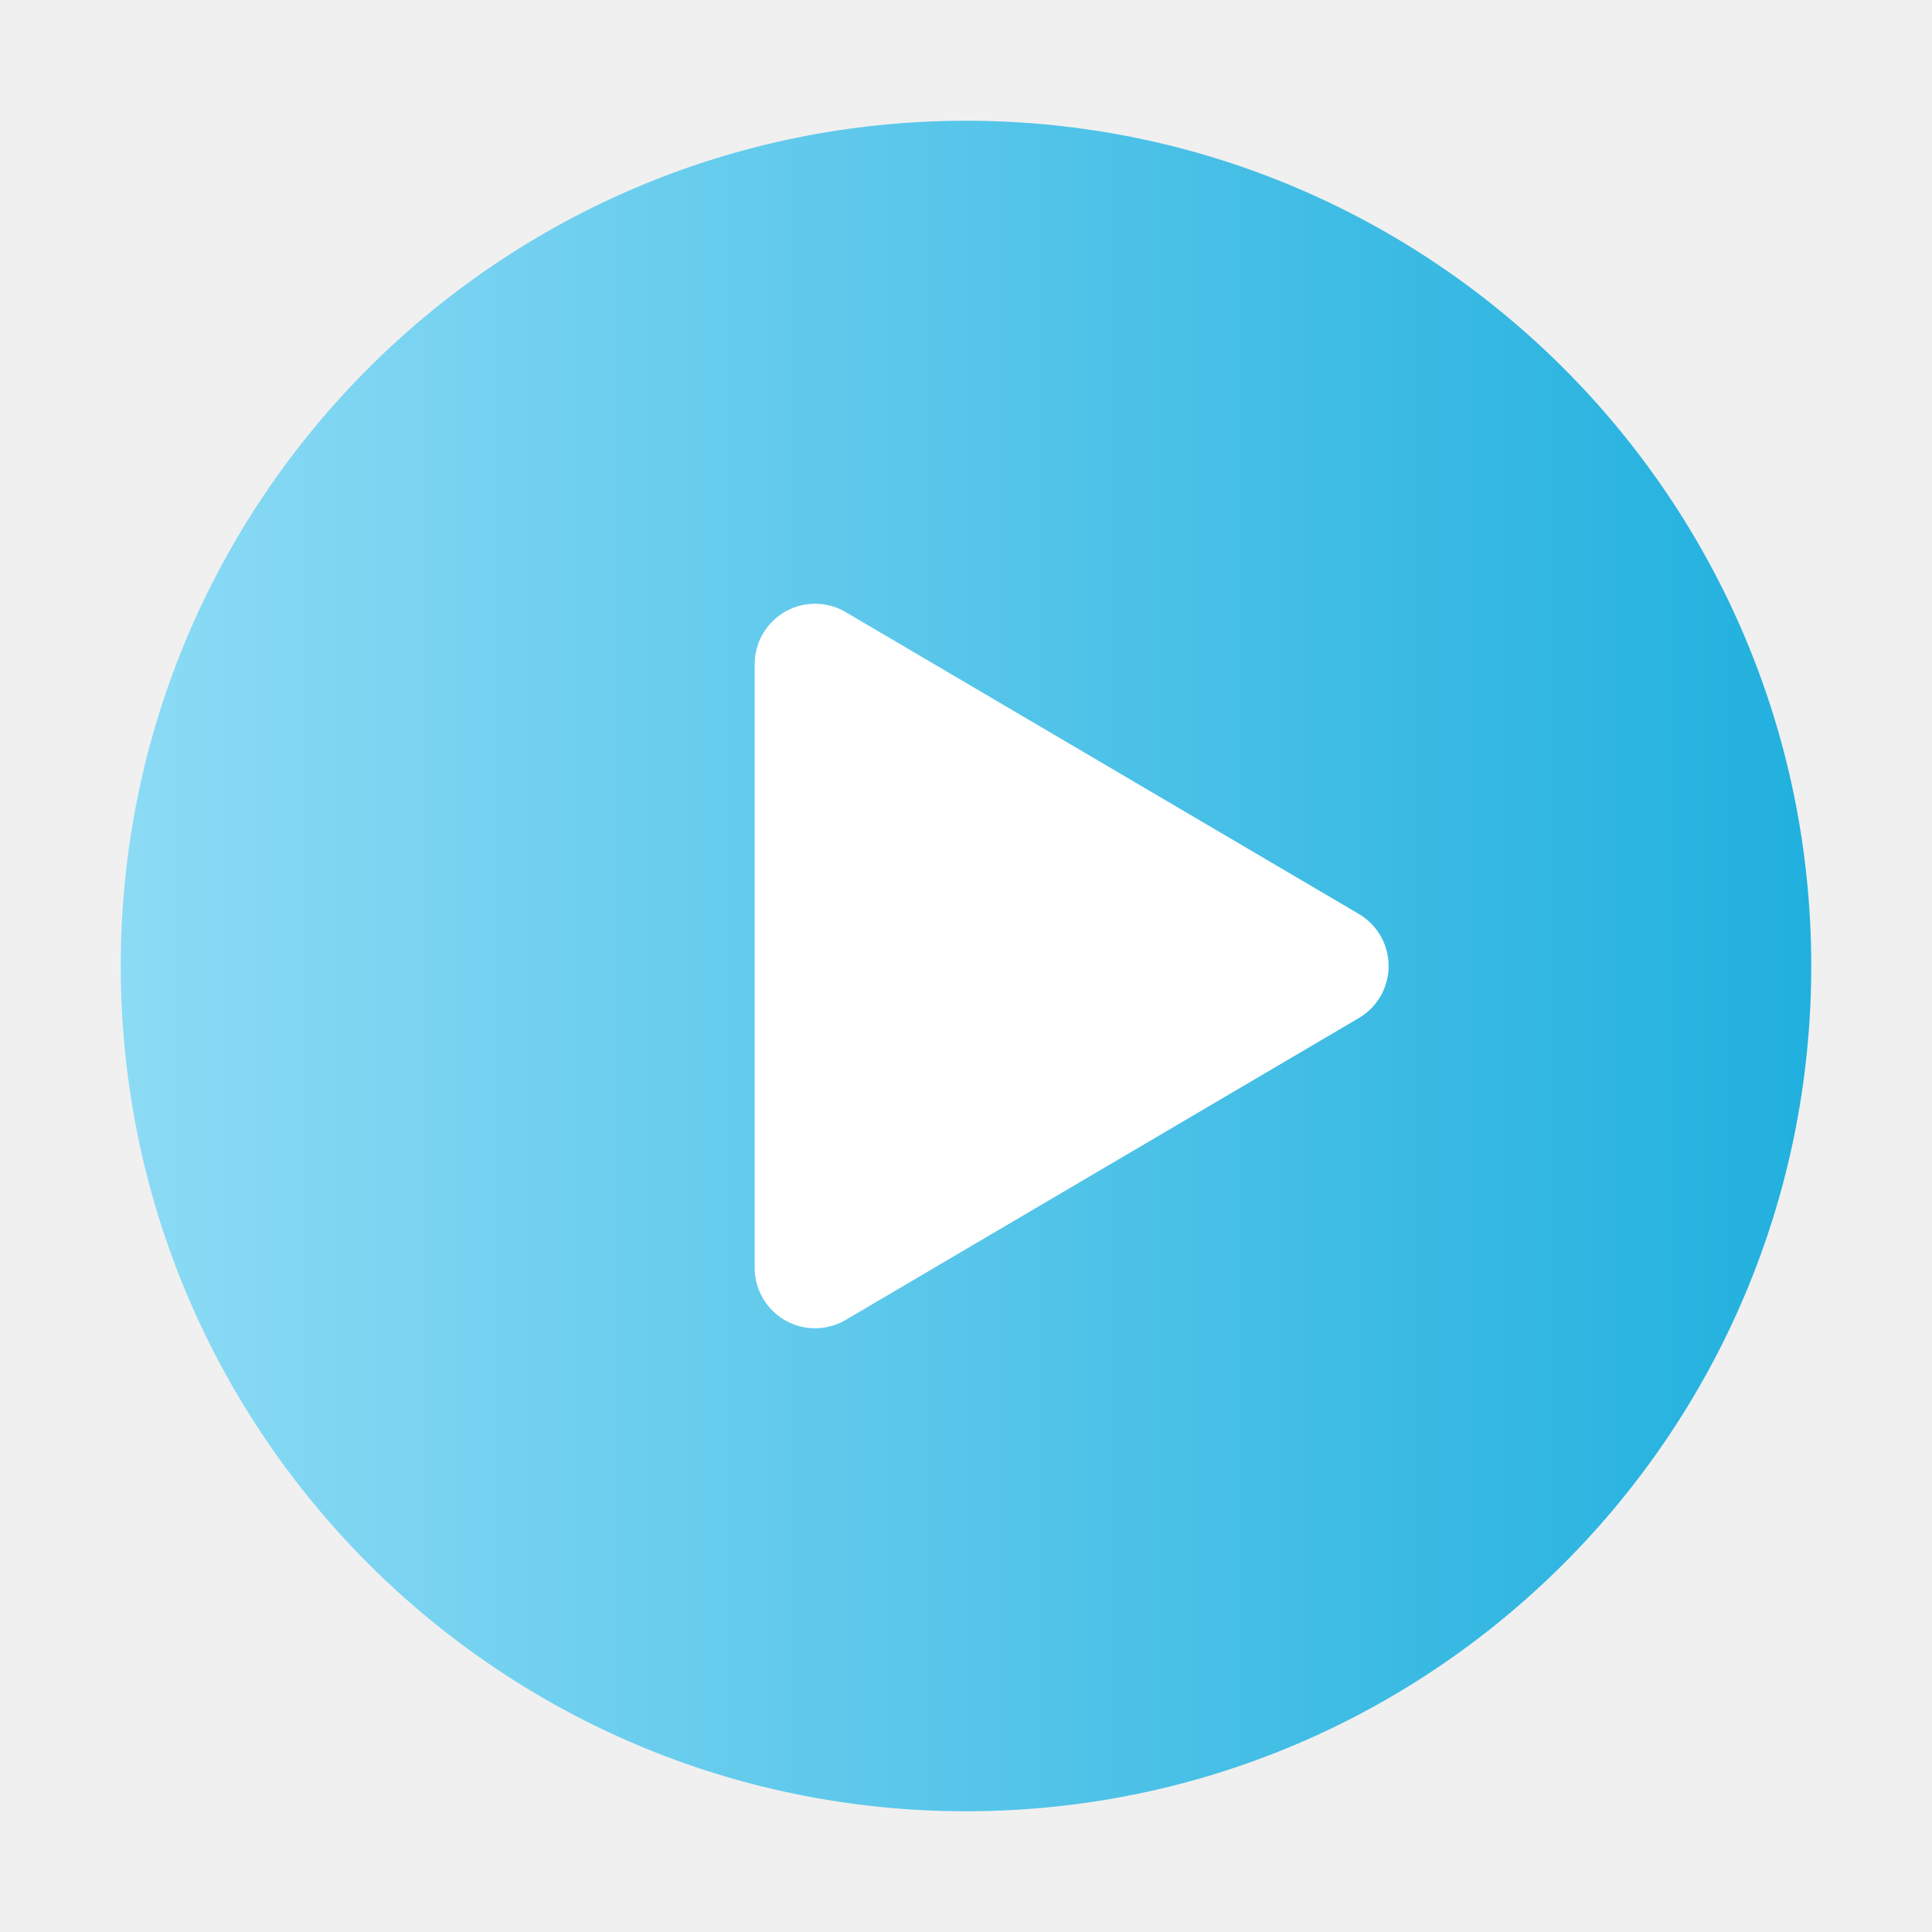
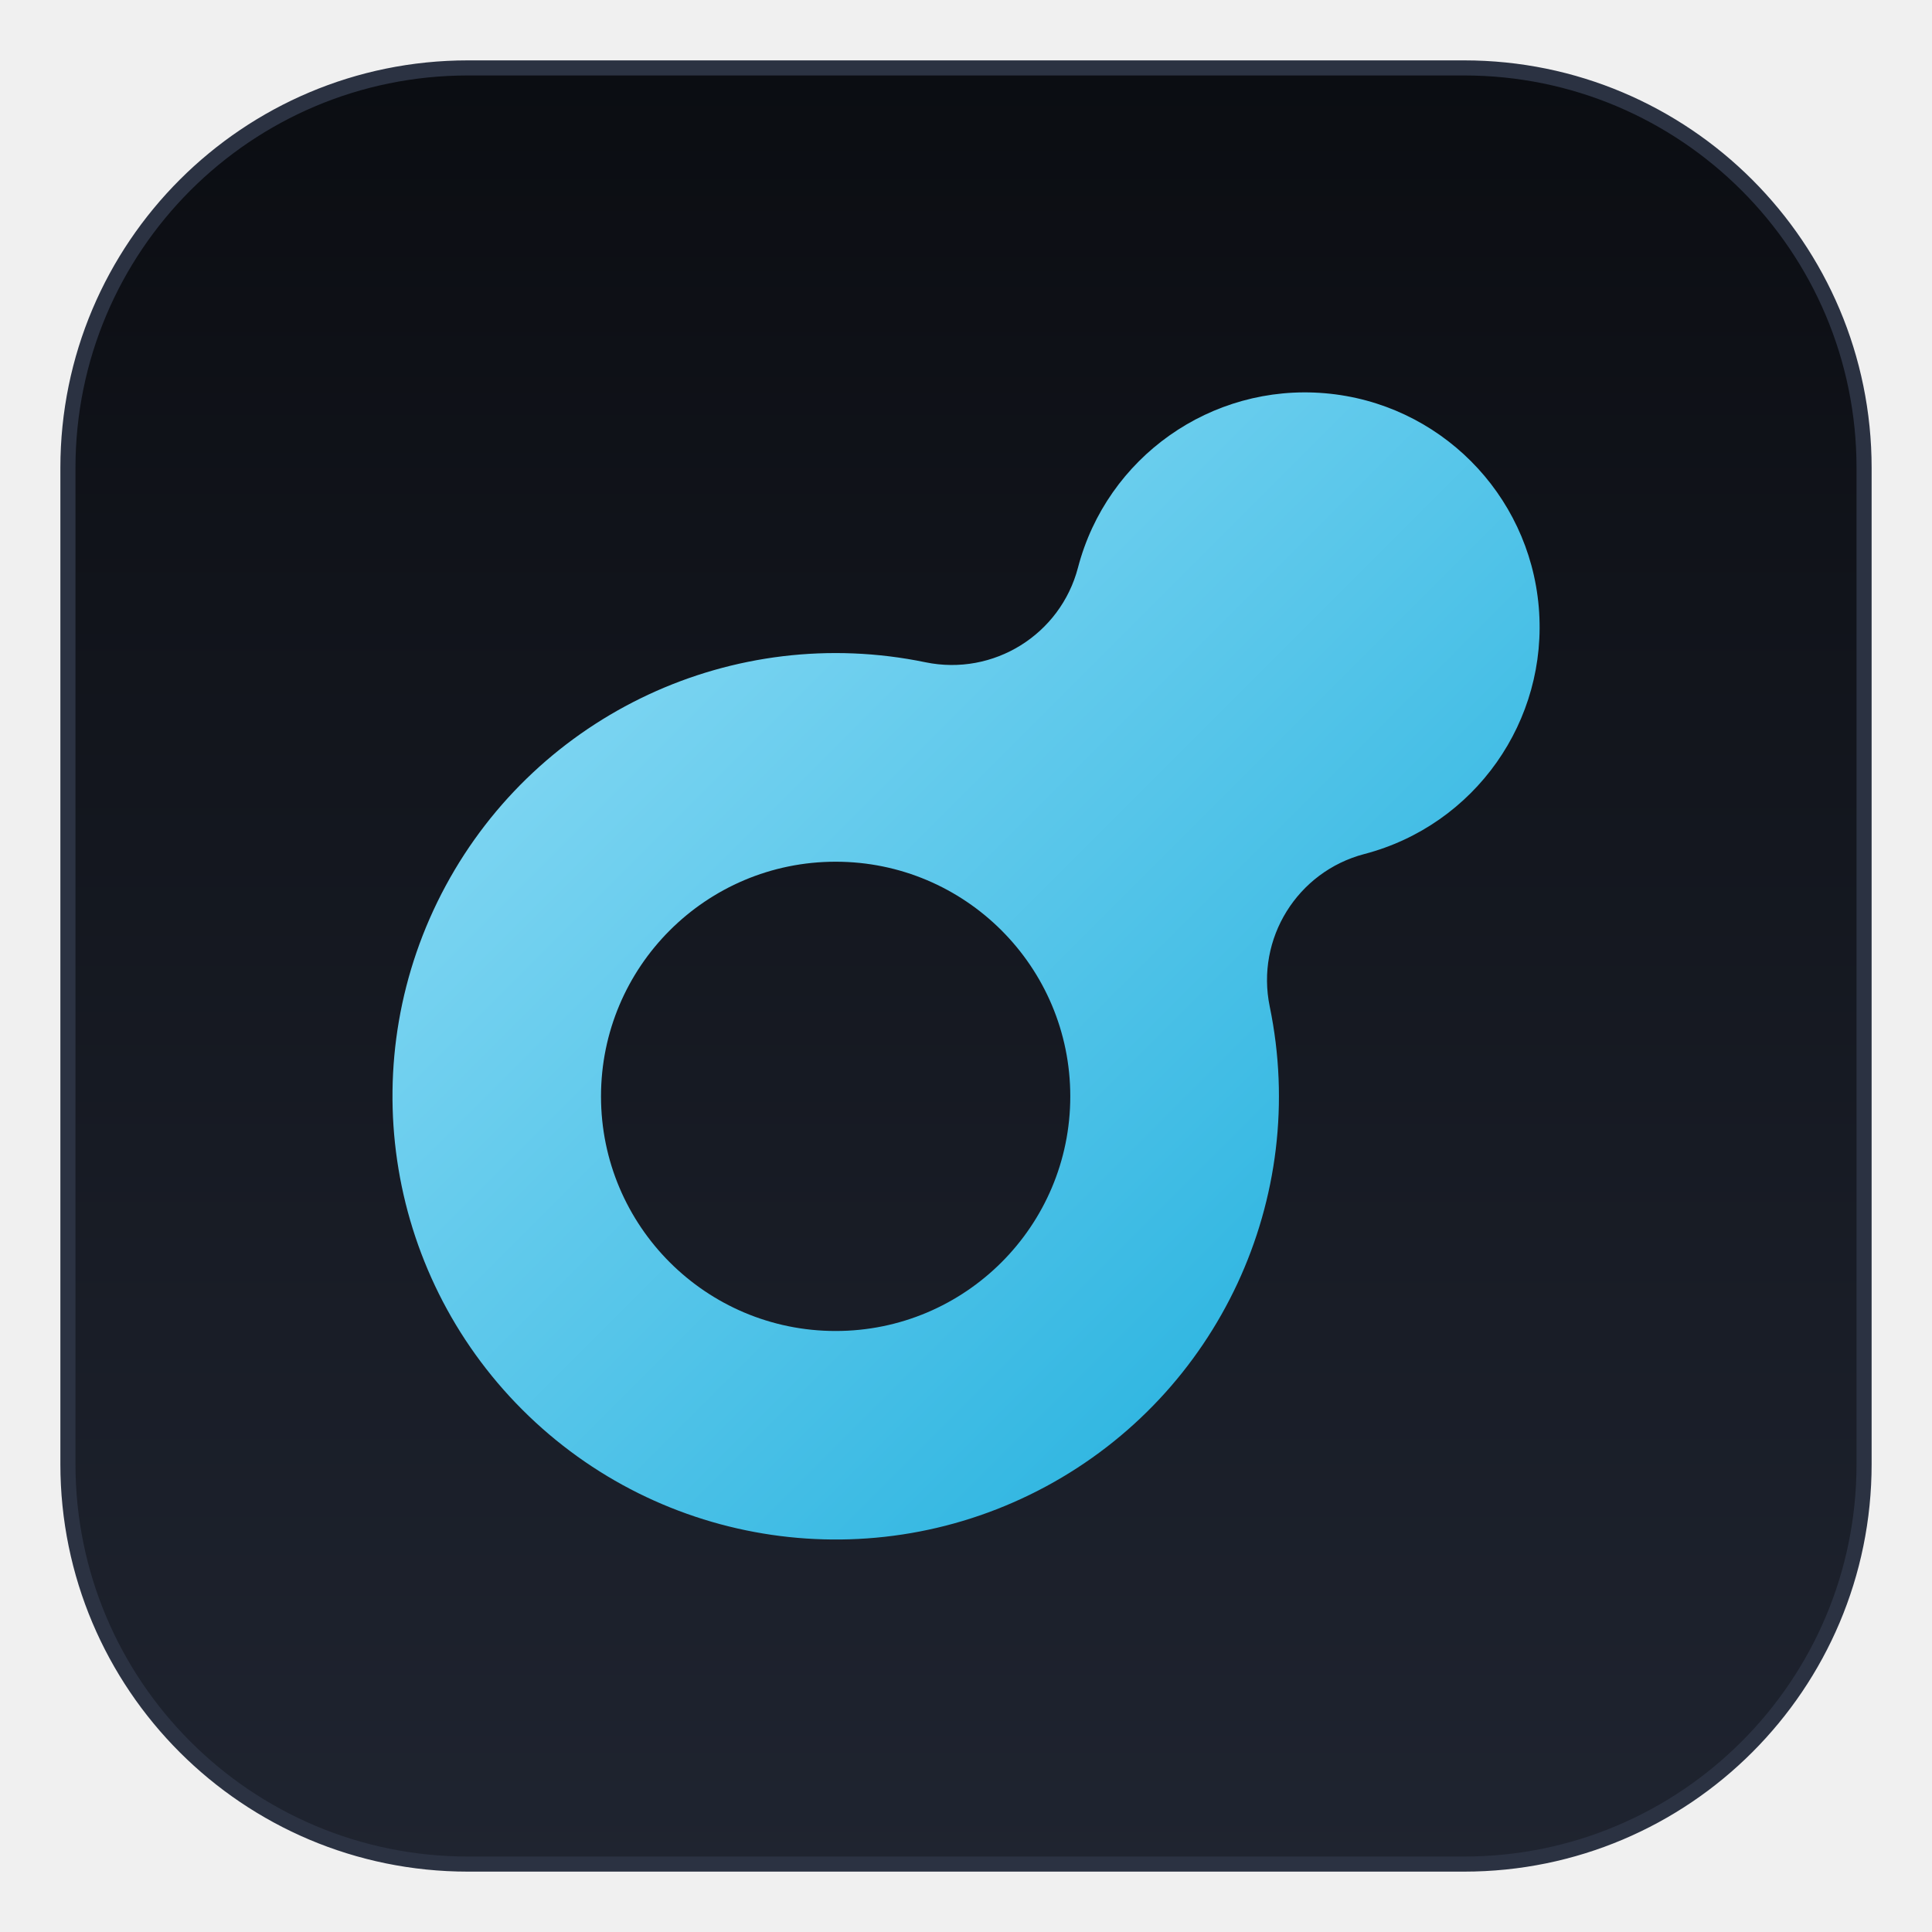
<svg xmlns="http://www.w3.org/2000/svg" width="128" height="128" viewBox="0 0 128 128" fill="none">
  <defs>
-     <linearGradient id="disc" x1="8" y1="64" x2="120" y2="64" gradientUnits="userSpaceOnUse">
+     <linearGradient id="mark" x1="8" y1="8" x2="80" y2="80" gradientUnits="userSpaceOnUse">
      <stop stop-color="#8CDBF5" />
      <stop offset="1" stop-color="#21B0DE" />
    </linearGradient>
+     <linearGradient id="tile" x1="64" y1="4" x2="64" y2="124" gradientUnits="userSpaceOnUse">
+       <stop stop-color="#0B0D12" />
+       <stop offset="1" stop-color="#1F2430" />
+     </linearGradient>
  </defs>
-   <circle cx="64" cy="64" r="56" fill="url(#disc)" />
-   <path d="M54 44 L88 64 L54 84 Z" fill="#FFFFFF" stroke="#FFFFFF" stroke-width="8" stroke-linejoin="round" />
+   <rect x="4.5" y="4.5" width="119" height="119" rx="26.5" fill="url(#tile)" stroke="#2B3242" />
+   <path transform="translate(26 26) scale(0.863636)" fill-rule="evenodd" clip-rule="evenodd" d="M67.30 47.11A34 34 0 1 1 40.89 20.70A10 10 0 0 0 52.59 13.44A18 18 0 1 1 74.56 35.41A10 10 0 0 0 67.30 47.11ZM16 54A18 18 0 1 0 52 54A18 18 0 1 0 16 54Z" fill="url(#mark)" />
</svg>
